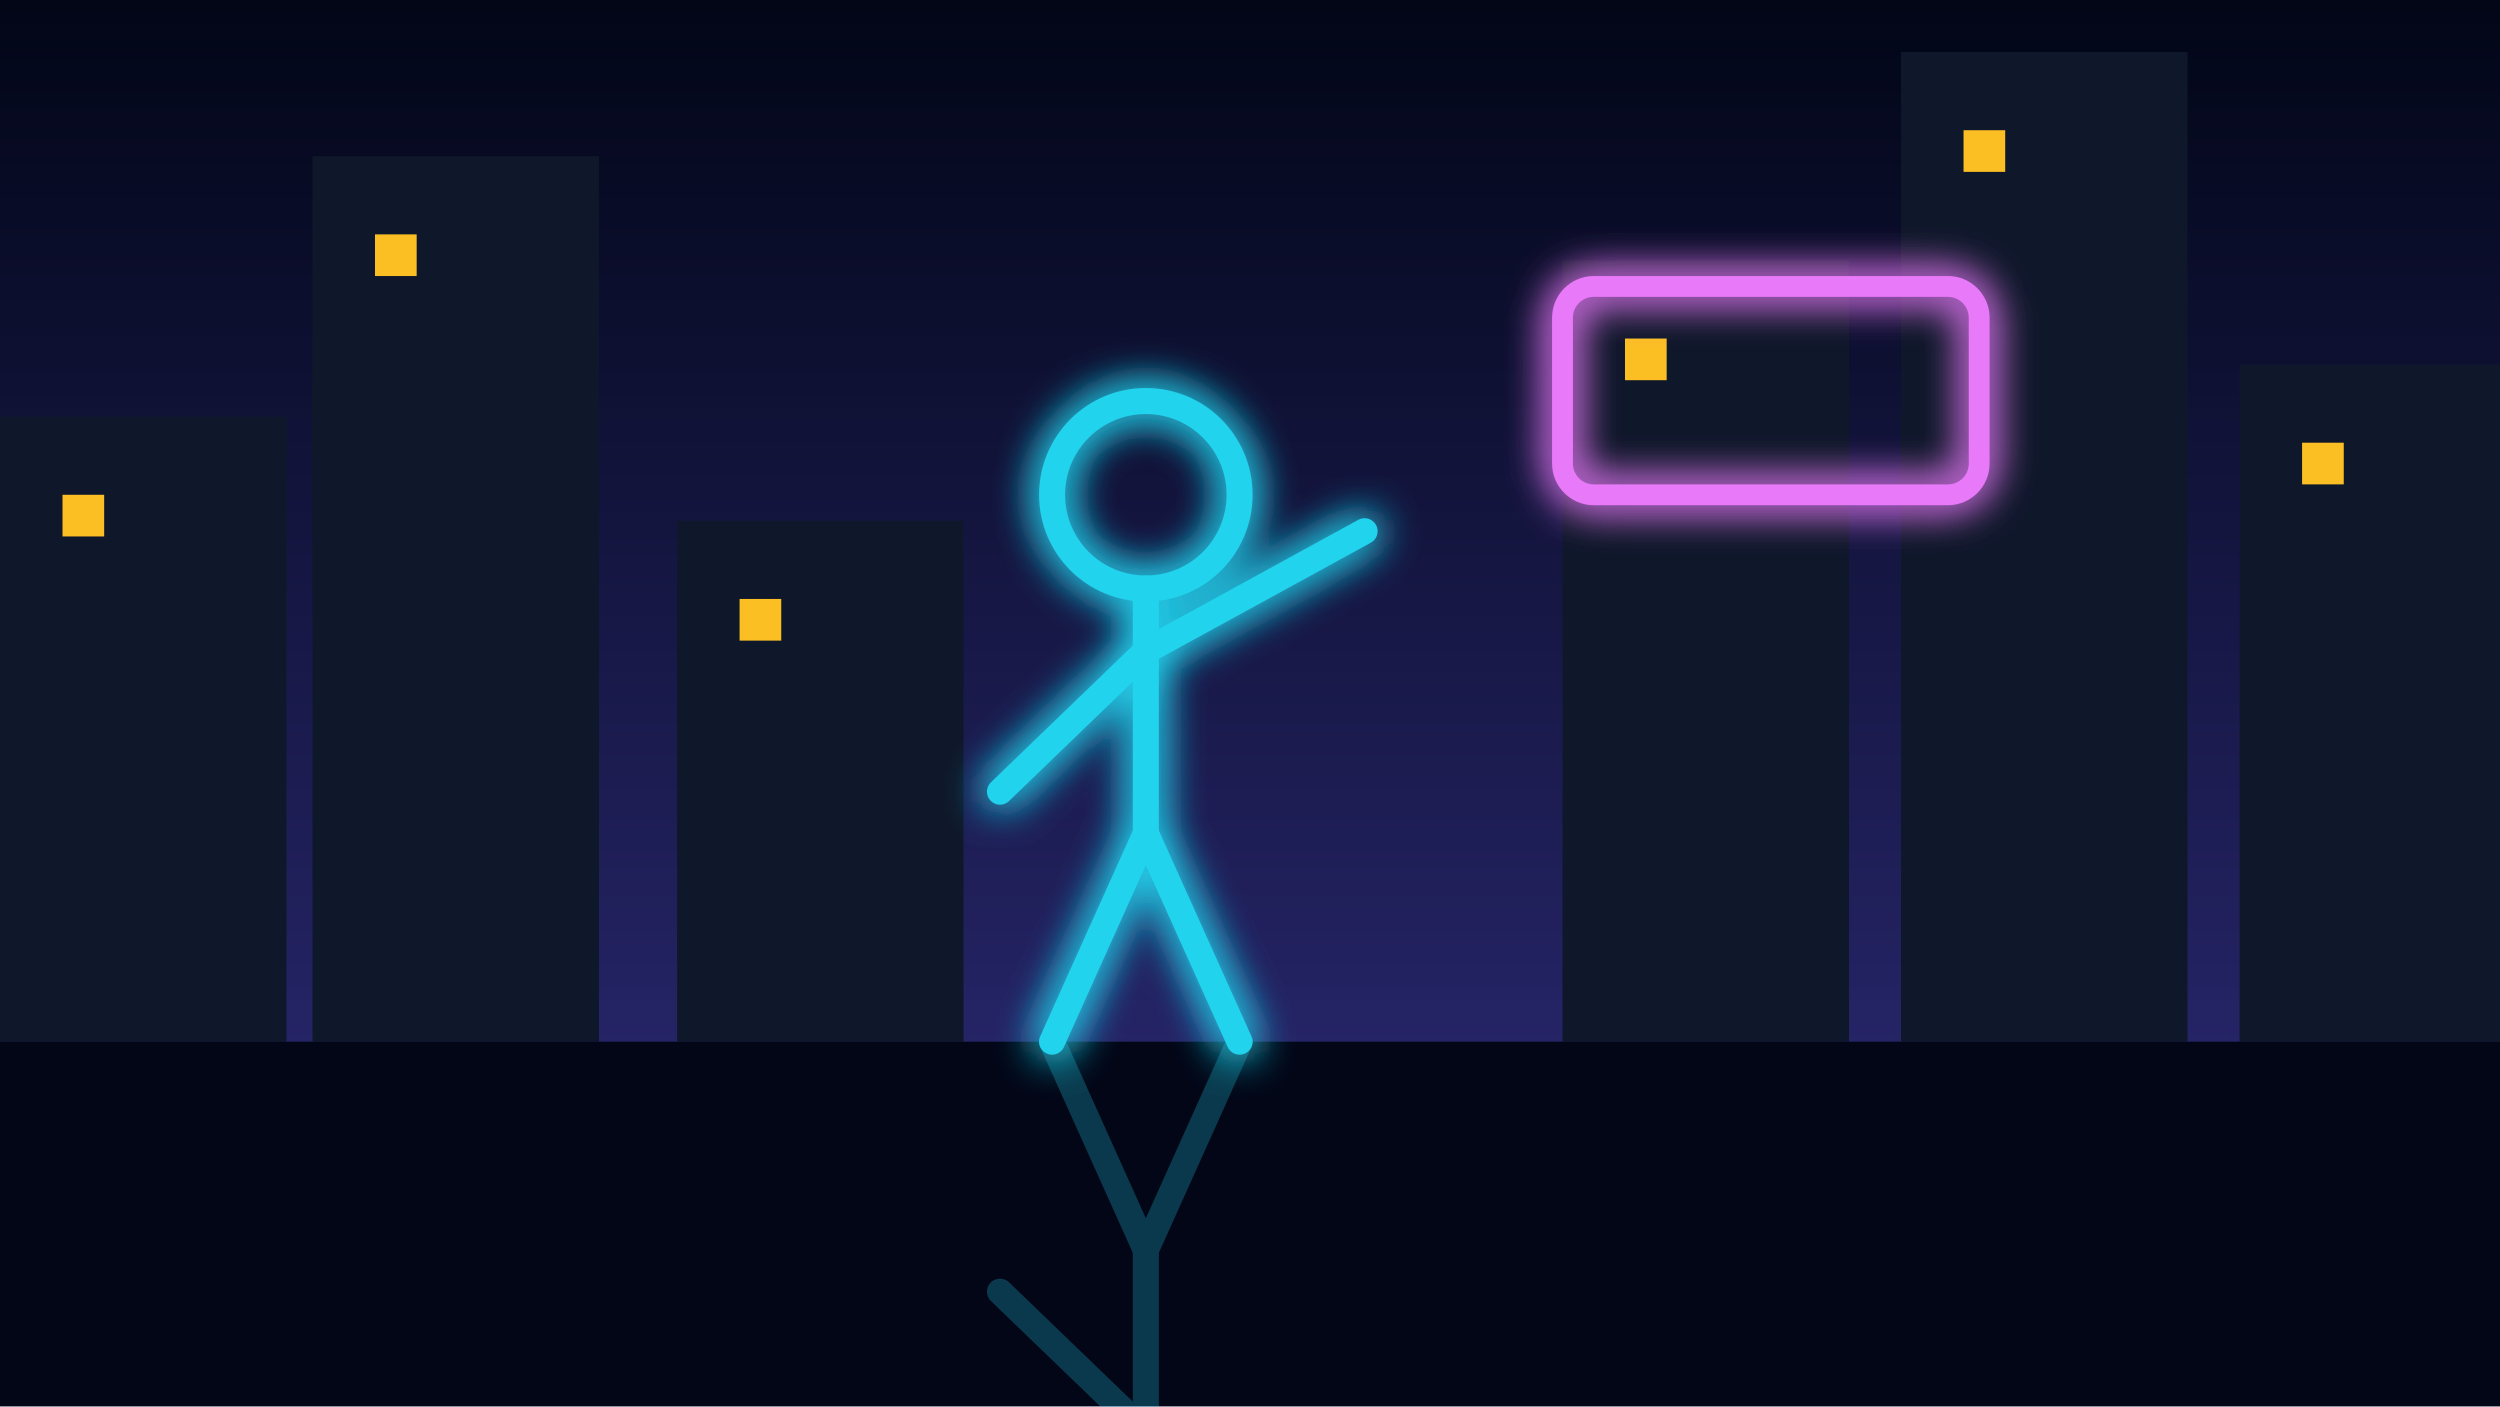
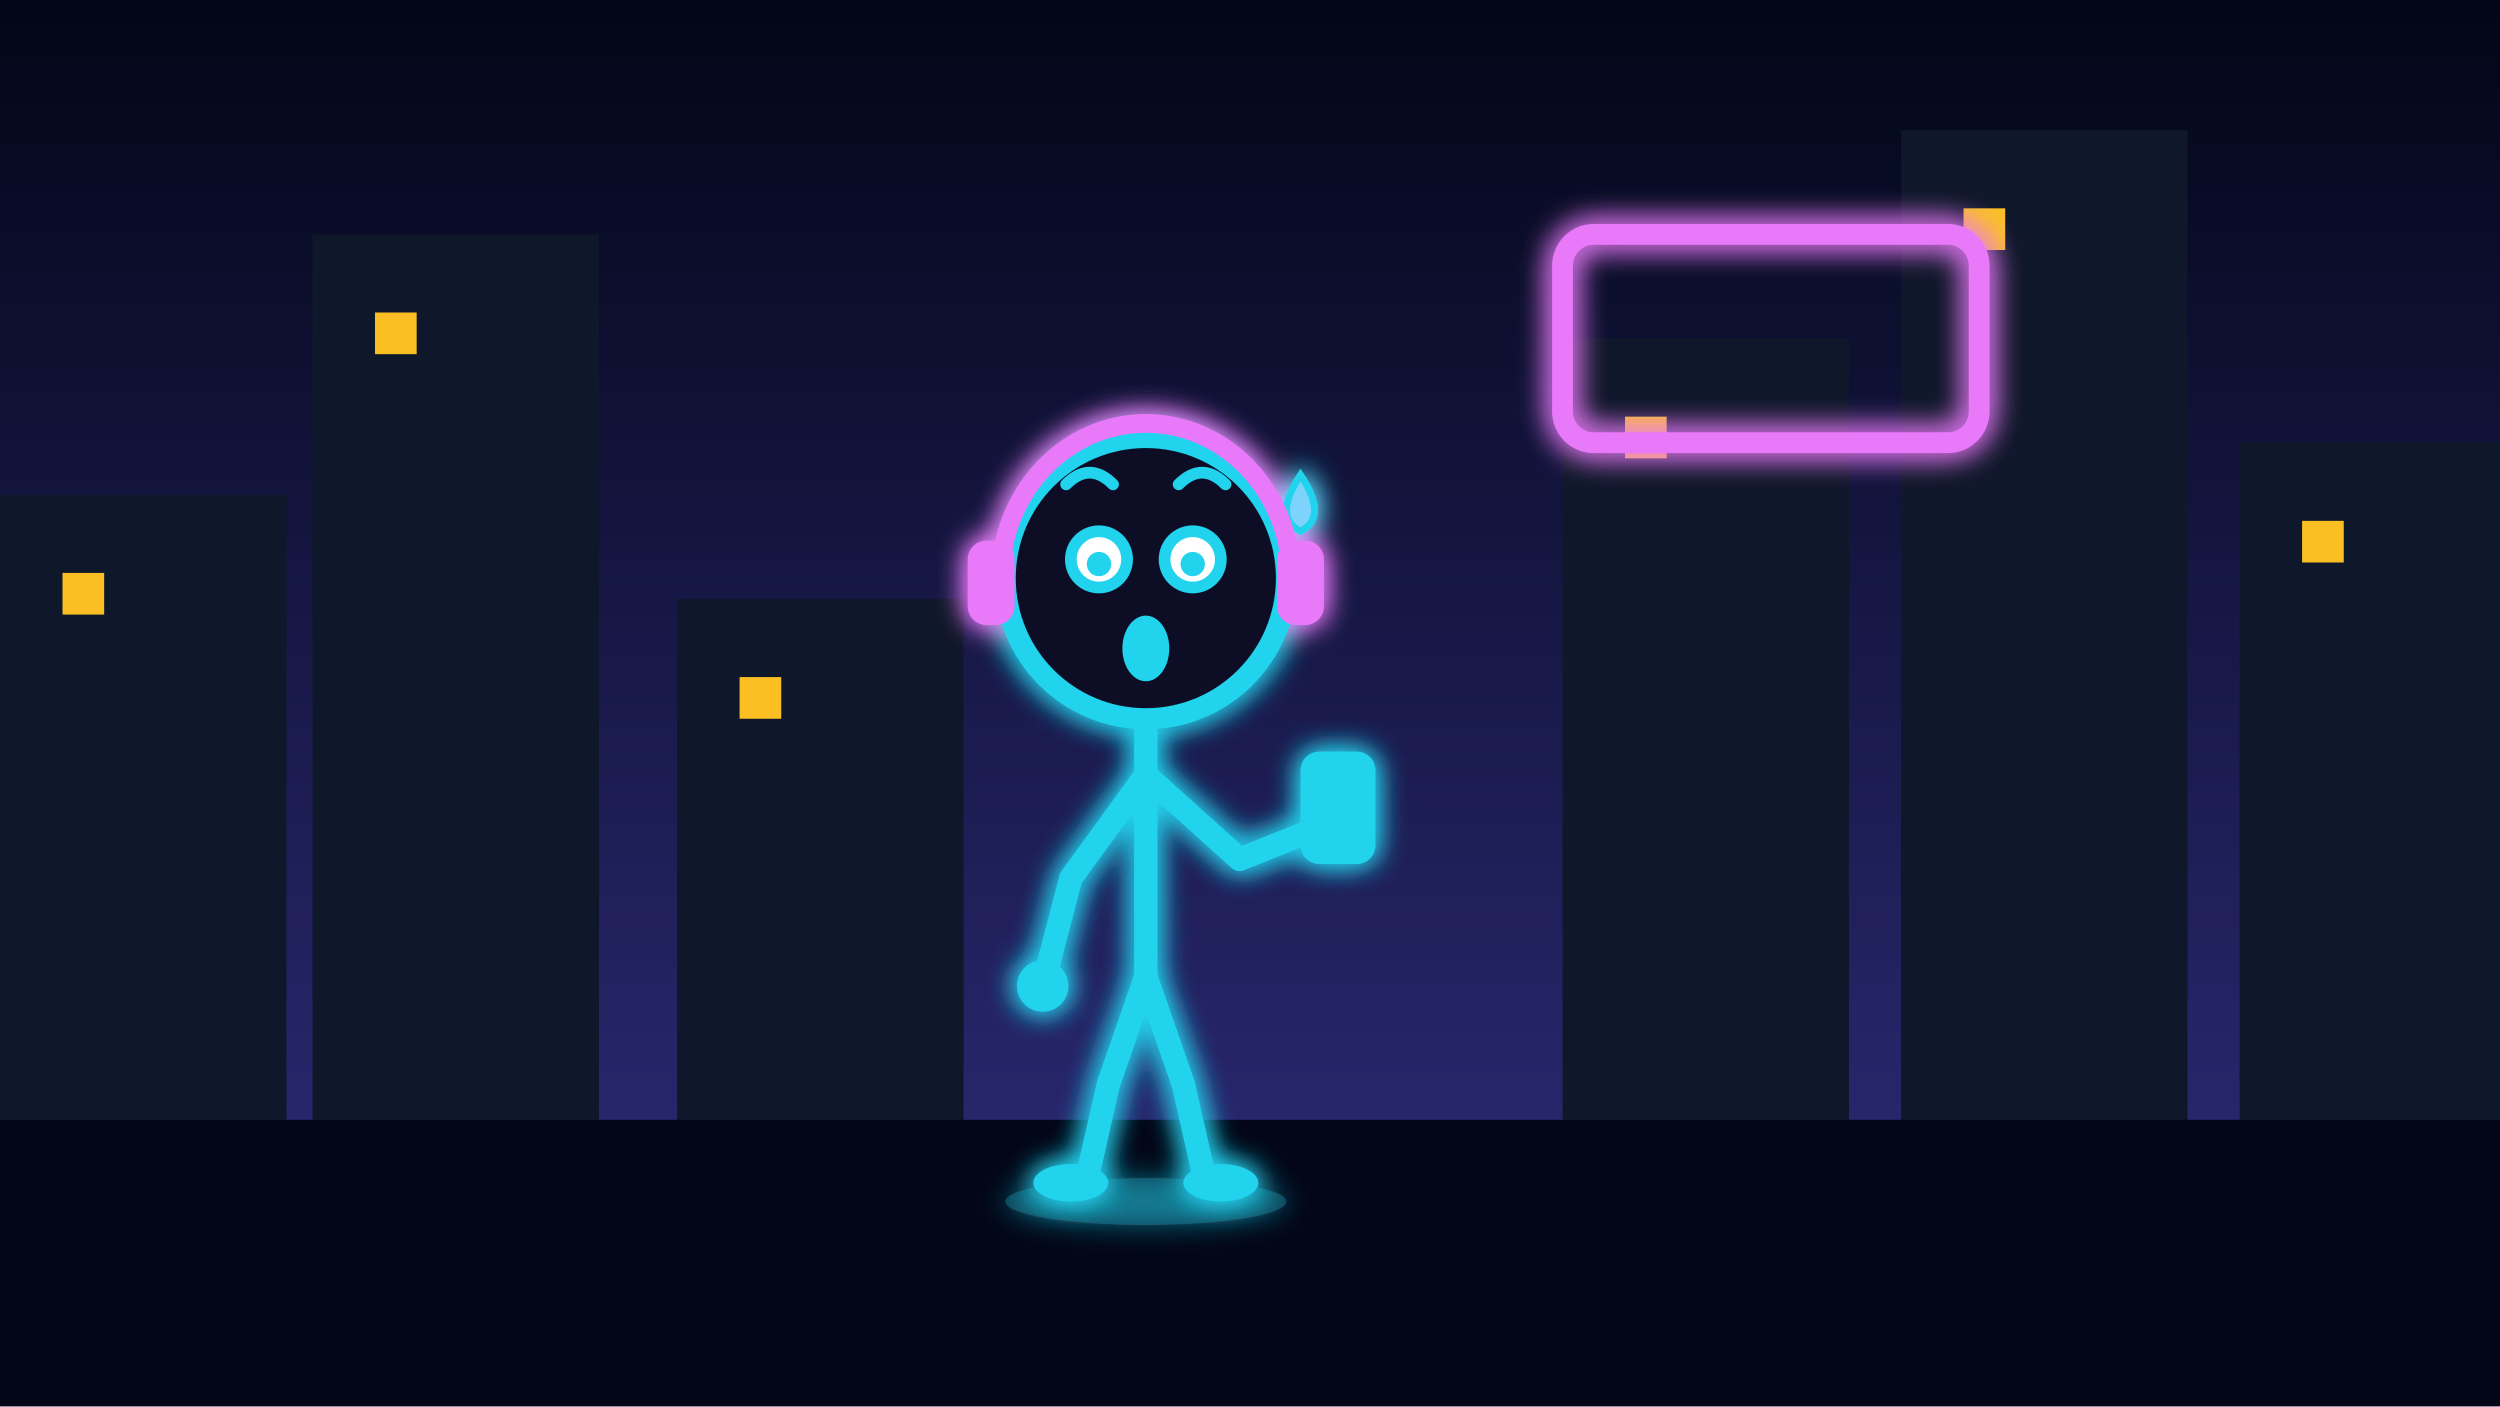
<svg xmlns="http://www.w3.org/2000/svg" viewBox="0 0 480 270" width="480" height="270">
  <style>
- .bob{animation:bob 1.2s ease-in-out infinite}
- .wave{transform-box:fill-box;transform-origin:0% 100%;animation:wave .8s ease-in-out infinite alternate}
- .legA{transform-box:fill-box;transform-origin:50% 0%;animation:step .6s ease-in-out infinite alternate}
- .legB{transform-box:fill-box;transform-origin:50% 0%;animation:step .6s ease-in-out infinite alternate-reverse}
.pop{transform-box:fill-box;transform-origin:50% 50%;animation:pop 1.6s ease-in-out infinite}
.blink{animation:blink 1.4s steps(2) infinite}
.draw{stroke-dasharray:400;animation:draw 3s linear infinite}
.spin{transform-box:fill-box;transform-origin:50% 50%;animation:spin 8s linear infinite}
- @keyframes bob{50%{transform:translateY(-6px)}}
- @keyframes wave{from{transform:rotate(-25deg)}to{transform:rotate(20deg)}}
- @keyframes step{from{transform:rotate(-12deg)}to{transform:rotate(12deg)}}
@keyframes pop{0%,100%{transform:scale(1)}50%{transform:scale(1.15)}}
@keyframes blink{50%{opacity:.35}}
@keyframes draw{from{stroke-dashoffset:400}to{stroke-dashoffset:0}}
@keyframes spin{to{transform:rotate(360deg)}}
</style>
  <defs>
    <filter id="glow" x="-50%" y="-50%" width="200%" height="200%">
-       <feGaussianBlur stdDeviation="4" result="b" />
+       <feGaussianBlur stdDeviation="3" result="b" />
      <feMerge>
        <feMergeNode in="b" />
        <feMergeNode in="b" />
        <feMergeNode in="SourceGraphic" />
      </feMerge>
    </filter>
    <linearGradient id="sky" x1="0" y1="0" x2="0" y2="1">
      <stop offset="0" stop-color="#020617" />
      <stop offset="1" stop-color="#312e81" />
    </linearGradient>
  </defs>
  <rect width="480" height="270" fill="url(#sky)" />
-   <rect x="0" y="80" width="55" height="120" fill="#0f172a" />
-   <rect class="blink" x="12" y="95" width="8" height="8" fill="#fbbf24" style="animation-delay:0.0s" />
-   <rect x="60" y="30" width="55" height="170" fill="#0f172a" />
-   <rect class="blink" x="72" y="45" width="8" height="8" fill="#fbbf24" style="animation-delay:0.3s" />
-   <rect x="130" y="100" width="55" height="100" fill="#0f172a" />
-   <rect class="blink" x="142" y="115" width="8" height="8" fill="#fbbf24" style="animation-delay:0.6s" />
-   <rect x="300" y="50" width="55" height="150" fill="#0f172a" />
-   <rect class="blink" x="312" y="65" width="8" height="8" fill="#fbbf24" style="animation-delay:0.9s" />
-   <rect x="365" y="10" width="55" height="190" fill="#0f172a" />
-   <rect class="blink" x="377" y="25" width="8" height="8" fill="#fbbf24" style="animation-delay:1.2s" />
-   <rect x="430" y="70" width="55" height="130" fill="#0f172a" />
-   <rect class="blink" x="442" y="85" width="8" height="8" fill="#fbbf24" style="animation-delay:1.5s" />
-   <rect y="200" width="480" height="70" fill="#020617" />
-   <rect class="blink" x="300" y="55" width="80" height="40" rx="6" fill="none" stroke="#e879f9" stroke-width="4" filter="url(#glow)" />
-   <g class="bob" filter="url(#glow)">
-     <g fill="none" stroke="#22d3ee" stroke-width="5" stroke-linecap="round" stroke-linejoin="round">
-       <line x1="220" y1="113" x2="220" y2="160" />
-       <line x1="220" y1="125" x2="192" y2="152" />
-       <line class="wave" x1="220" y1="125" x2="262" y2="102" />
-       <line class="legA" x1="220" y1="160" x2="202" y2="200" />
-       <line class="legB" x1="220" y1="160" x2="238" y2="200" />
-     </g>
-     <circle cx="220" cy="95" r="18" fill="none" stroke="#22d3ee" stroke-width="5" />
-   </g>
-   <g opacity=".25" transform="translate(0 400) scale(1 -1)">
-     <g class="bob">
-       <g fill="none" stroke="#22d3ee" stroke-width="5" stroke-linecap="round" stroke-linejoin="round">
-         <line x1="220" y1="113" x2="220" y2="160" />
-         <line x1="220" y1="125" x2="192" y2="152" />
-         <line class="wave" x1="220" y1="125" x2="262" y2="102" />
-         <line class="legA" x1="220" y1="160" x2="202" y2="200" />
-         <line class="legB" x1="220" y1="160" x2="238" y2="200" />
+   <rect x="0" y="95" width="55" height="120" fill="#0f172a" />
+   <rect class="blink" x="12" y="110" width="8" height="8" fill="#fbbf24" style="animation-delay:0.0s" />
+   <rect x="60" y="45" width="55" height="170" fill="#0f172a" />
+   <rect class="blink" x="72" y="60" width="8" height="8" fill="#fbbf24" style="animation-delay:0.3s" />
+   <rect x="130" y="115" width="55" height="100" fill="#0f172a" />
+   <rect class="blink" x="142" y="130" width="8" height="8" fill="#fbbf24" style="animation-delay:0.6s" />
+   <rect x="300" y="65" width="55" height="150" fill="#0f172a" />
+   <rect class="blink" x="312" y="80" width="8" height="8" fill="#fbbf24" style="animation-delay:0.9s" />
+   <rect x="365" y="25" width="55" height="190" fill="#0f172a" />
+   <rect class="blink" x="377" y="40" width="8" height="8" fill="#fbbf24" style="animation-delay:1.2s" />
+   <rect x="430" y="85" width="55" height="130" fill="#0f172a" />
+   <rect class="blink" x="442" y="100" width="8" height="8" fill="#fbbf24" style="animation-delay:1.5s" />
+   <rect y="215" width="480" height="55" fill="#020617" />
+   <rect class="blink" x="300" y="45" width="80" height="40" rx="6" fill="none" stroke="#e879f9" stroke-width="4" filter="url(#glow)" />
+   <g transform="translate(220 228) scale(0.9 0.9)" filter="url(#glow)">
+     <g>
+       <animateTransform attributeName="transform" type="translate" values="0 0;0 -4;0 0" dur="1.4s" begin="0s" repeatCount="indefinite" />
+       <ellipse cx="0" cy="3" rx="30" ry="5" fill="rgba(34,211,238,.25)" />
+       <g>
+         <polyline points="0,-45 -8,-22 -13,0" fill="none" stroke="#22d3ee" stroke-width="5" stroke-linecap="round" stroke-linejoin="round" />
+         <ellipse cx="-16" cy="-1" rx="8" ry="4" fill="#22d3ee" />
      </g>
-       <circle cx="220" cy="95" r="18" fill="none" stroke="#22d3ee" stroke-width="5" />
+       <g>
+         <polyline points="0,-45 8,-22 13,0" fill="none" stroke="#22d3ee" stroke-width="5" stroke-linecap="round" stroke-linejoin="round" />
+         <ellipse cx="16" cy="-1" rx="8" ry="4" fill="#22d3ee" />
+       </g>
+       <path d="M0 -100 V-45" stroke="#22d3ee" stroke-width="5" stroke-linecap="round" />
+       <g>
+         <animateTransform attributeName="transform" type="rotate" values="-3 0 -88;3 0 -88;-3 0 -88" dur="1.8s" begin="0s" repeatCount="indefinite" calcMode="spline" keySplines=".45 0 .55 1;.45 0 .55 1" />
+         <polyline points="0,-88 -16,-66 -22,-43" fill="none" stroke="#22d3ee" stroke-width="5" stroke-linecap="round" stroke-linejoin="round" />
+         <circle cx="-22" cy="-43" r="5.5" fill="#22d3ee" />
+         <g transform="translate(0 0)" />
+       </g>
+       <g>
+         <animateTransform attributeName="transform" type="rotate" values="-4 0 -88;4 0 -88;-4 0 -88" dur="1.6s" begin="0s" repeatCount="indefinite" calcMode="spline" keySplines=".45 0 .55 1;.45 0 .55 1" />
+         <polyline points="0,-88 20,-70 40,-78" fill="none" stroke="#22d3ee" stroke-width="5" stroke-linecap="round" stroke-linejoin="round" />
+         <circle cx="40" cy="-78" r="5.5" fill="#22d3ee" />
+         <g transform="translate(0 0)">
+           <rect x="34" y="-92" width="14" height="22" rx="3" fill="#22d3ee" stroke="#22d3ee" stroke-width="2" />
+         </g>
+       </g>
+       <g>
+         <animateTransform attributeName="transform" type="rotate" values="-3 0 -100;3 0 -100;-3 0 -100" dur="2.6s" begin="0s" repeatCount="indefinite" calcMode="spline" keySplines=".45 0 .55 1;.45 0 .55 1" />
+         <clipPath id="hc6">
+           <circle cx="0" cy="-130" r="30" />
+         </clipPath>
+         <circle cx="0" cy="-130" r="30" fill="#0b1026" />
+         <circle cx="0" cy="-130" r="30" fill="none" stroke="#22d3ee" stroke-width="4.5" />
+         <path d="M-17 -150 q5 -5 10 0 M7 -150 q5 -5 10 0" stroke="#22d3ee" stroke-width="2.5" fill="none" stroke-linecap="round" />
+         <circle cx="-10" cy="-134" r="6" fill="#fff" stroke="#22d3ee" stroke-width="2.5" />
+         <circle cx="10" cy="-134" r="6" fill="#fff" stroke="#22d3ee" stroke-width="2.5" />
+         <circle cx="-10" cy="-133" r="2.6" fill="#22d3ee" />
+         <circle cx="10" cy="-133" r="2.6" fill="#22d3ee" />
+         <ellipse cx="0" cy="-115" rx="5" ry="7" fill="#22d3ee" />
+         <path d="M33 -152 q-6 9 0 12 q6 -3 0 -12z" fill="#7dd3fc" stroke="#22d3ee" stroke-width="1.5">
+           <animateTransform attributeName="transform" type="translate" values="0 0;0 5;0 0" dur="1.2s" repeatCount="indefinite" />
+         </path>
+         <path d="M-31 -130 a31 33 0 0 1 62 0" stroke="#e879f9" stroke-width="4" fill="none" />
+         <rect x="-38" y="-138" width="10" height="18" rx="4" fill="#e879f9" />
+         <rect x="28" y="-138" width="10" height="18" rx="4" fill="#e879f9" />
+       </g>
    </g>
  </g>
</svg>
